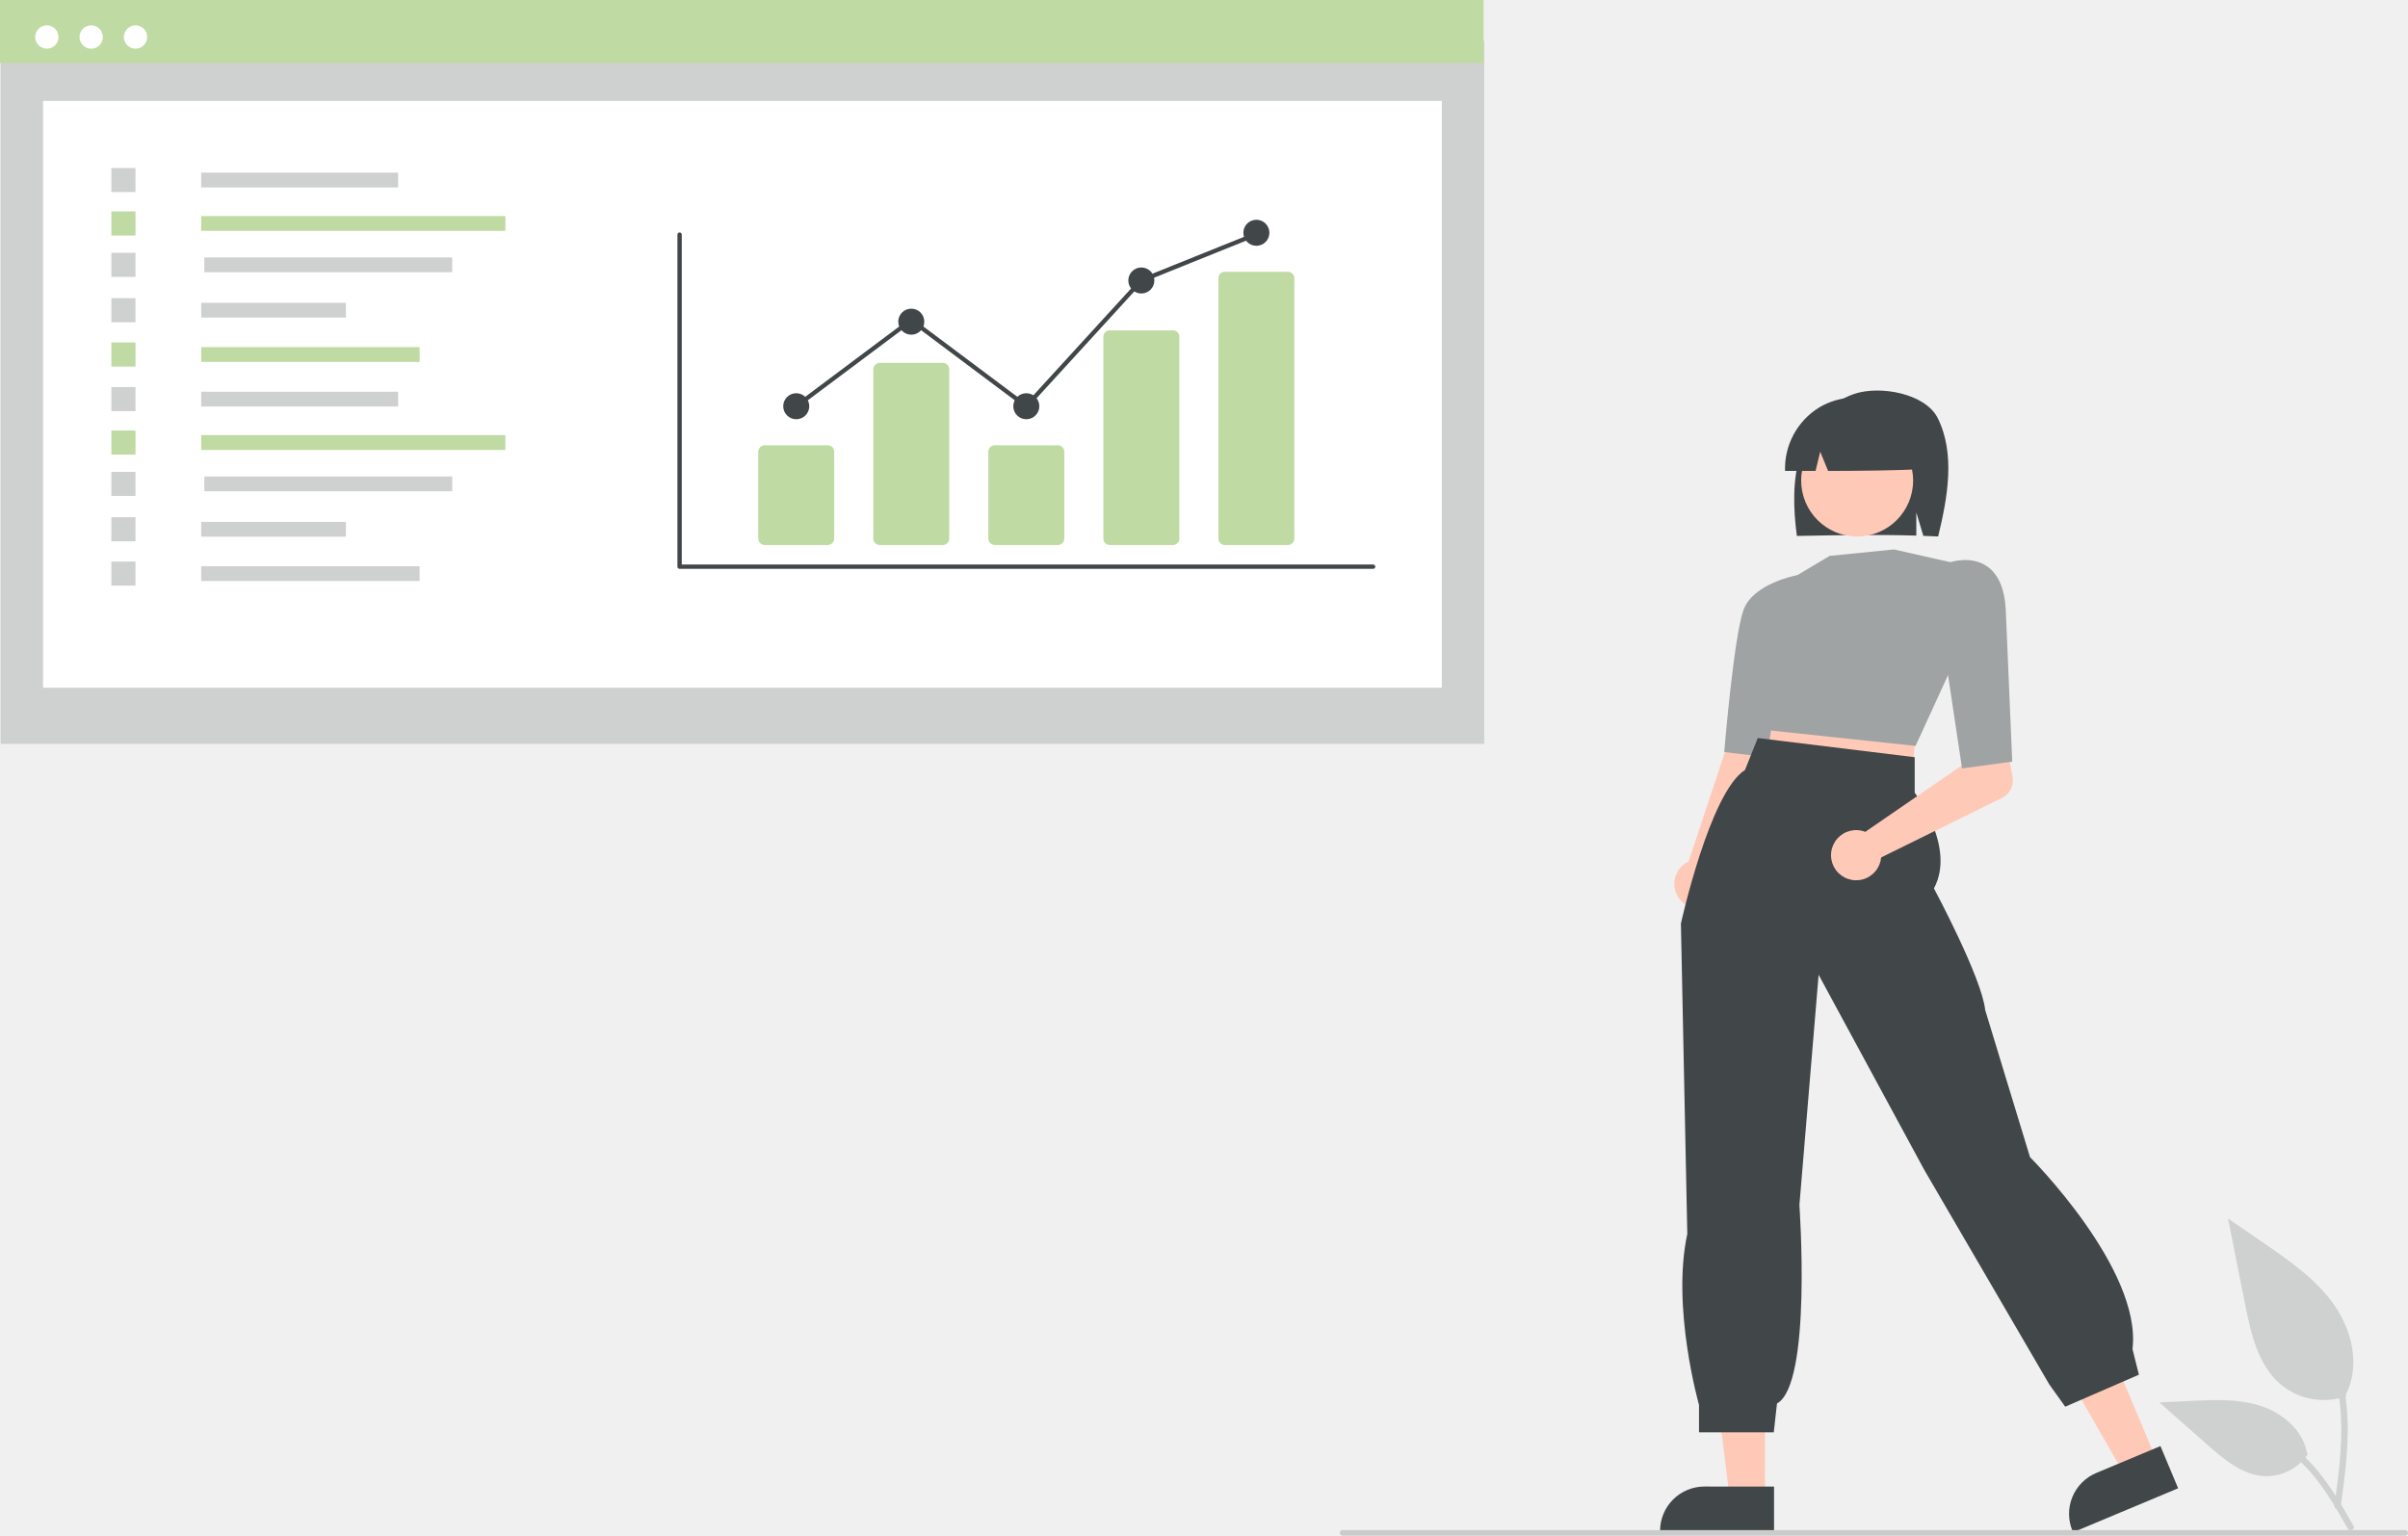
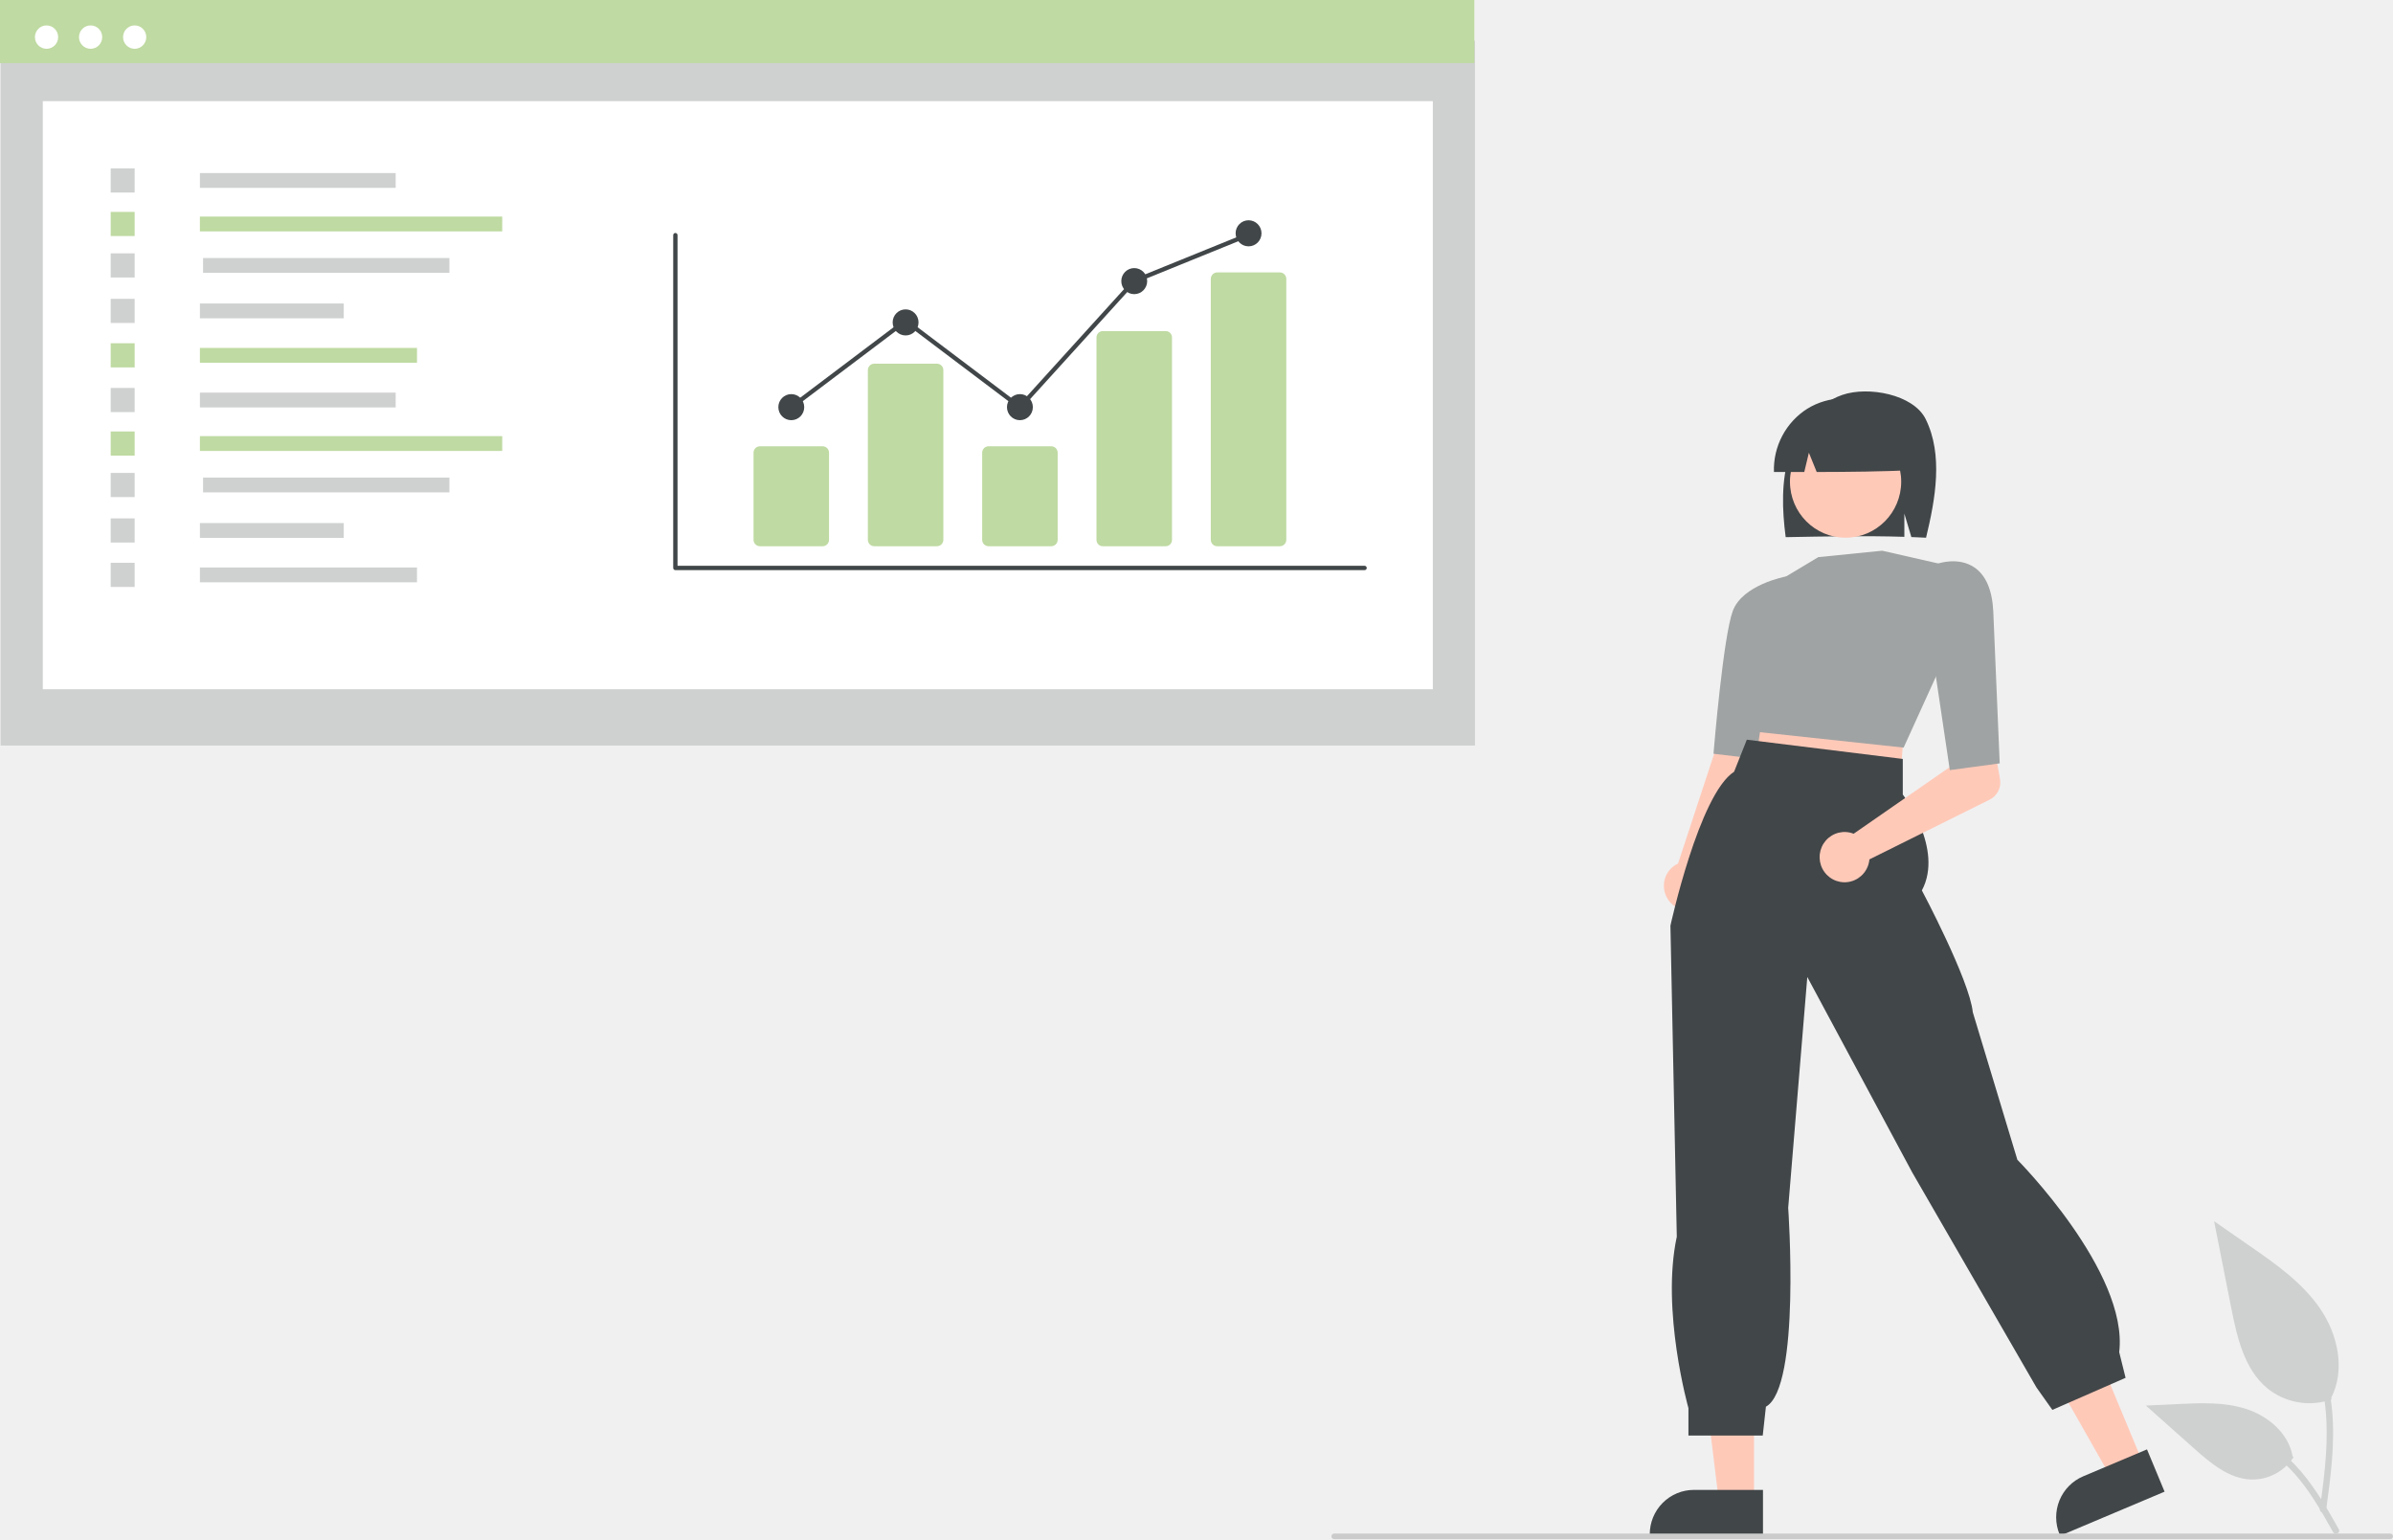
- <svg xmlns="http://www.w3.org/2000/svg" width="243" height="155" viewBox="0 0 243 155" fill="none">
-   <g clip-path="url(#clip0_97_364)">
-     <path d="M236.768 140.927C235.664 141.314 234.479 141.412 233.326 141.209C232.173 141.006 231.092 140.51 230.187 139.768C227.882 137.835 227.159 134.651 226.571 131.702L224.832 122.98L228.473 125.485C231.092 127.287 233.77 129.146 235.583 131.756C237.396 134.365 238.187 137.928 236.731 140.751" fill="#CFD1D0" />
-     <path d="M236.206 152.094C236.664 148.757 237.136 145.378 236.814 142.006C236.528 139.011 235.614 136.087 233.752 133.688C232.764 132.417 231.561 131.328 230.199 130.47C229.843 130.246 229.516 130.809 229.87 131.032C232.228 132.521 234.052 134.719 235.078 137.31C236.212 140.192 236.394 143.333 236.199 146.394C236.081 148.245 235.83 150.084 235.578 151.921C235.558 152.004 235.571 152.091 235.613 152.165C235.655 152.24 235.724 152.295 235.805 152.321C235.889 152.343 235.977 152.332 236.052 152.289C236.127 152.247 236.182 152.176 236.206 152.093L236.206 152.094Z" fill="#CFD1D0" />
-     <path d="M232.907 146.741C232.434 147.46 231.783 148.045 231.017 148.44C230.251 148.835 229.397 149.026 228.536 148.996C226.322 148.891 224.478 147.348 222.817 145.882L217.905 141.549L221.156 141.394C223.494 141.282 225.892 141.177 228.119 141.898C230.346 142.619 232.399 144.352 232.806 146.655" fill="#CFD1D0" />
-     <path d="M237.502 154.012C235.295 150.111 232.736 145.775 228.163 144.39C226.891 144.006 225.558 143.868 224.235 143.984C223.818 144.02 223.922 144.663 224.338 144.627C226.556 144.443 228.77 145.028 230.607 146.284C232.374 147.486 233.751 149.157 234.915 150.929C235.629 152.015 236.268 153.147 236.907 154.277C237.111 154.638 237.708 154.377 237.502 154.012Z" fill="#CFD1D0" />
-     <path d="M149.779 4.101H0.064V75.083H149.779V4.101Z" fill="#CFD1D0" />
-     <path d="M145.498 10.188H4.345V69.41H145.498V10.188Z" fill="white" />
-     <path d="M149.715 0H0V6.355H149.715V0Z" fill="#BFDAA2" />
-     <path d="M4.727 4.915C5.378 4.915 5.906 4.387 5.906 3.737C5.906 3.086 5.378 2.559 4.727 2.559C4.076 2.559 3.548 3.086 3.548 3.737C3.548 4.387 4.076 4.915 4.727 4.915Z" fill="white" />
-     <path d="M9.201 4.915C9.852 4.915 10.38 4.387 10.38 3.737C10.38 3.086 9.852 2.559 9.201 2.559C8.55 2.559 8.022 3.086 8.022 3.737C8.022 4.387 8.55 4.915 9.201 4.915Z" fill="white" />
-     <path d="M13.676 4.915C14.327 4.915 14.855 4.387 14.855 3.737C14.855 3.086 14.327 2.559 13.676 2.559C13.025 2.559 12.497 3.086 12.497 3.737C12.497 4.387 13.025 4.915 13.676 4.915Z" fill="white" />
-     <path d="M138.569 57.416H68.581C68.523 57.416 68.468 57.393 68.427 57.352C68.385 57.31 68.362 57.255 68.362 57.197V23.68C68.362 23.622 68.385 23.567 68.427 23.526C68.468 23.485 68.523 23.462 68.581 23.462C68.639 23.462 68.695 23.485 68.736 23.526C68.777 23.567 68.8 23.622 68.8 23.68V56.978H138.569C138.627 56.978 138.682 57.001 138.723 57.042C138.764 57.083 138.788 57.139 138.788 57.197C138.788 57.255 138.764 57.31 138.723 57.352C138.682 57.393 138.627 57.416 138.569 57.416V57.416Z" fill="#414648" />
-     <path d="M83.535 55.008H77.169C76.997 55.008 76.832 54.94 76.71 54.818C76.588 54.696 76.519 54.531 76.519 54.359V45.591C76.519 45.419 76.588 45.254 76.71 45.132C76.832 45.01 76.997 44.942 77.169 44.942H83.535C83.707 44.942 83.872 45.01 83.994 45.132C84.116 45.254 84.185 45.419 84.185 45.591V54.359C84.185 54.531 84.116 54.696 83.994 54.818C83.872 54.94 83.707 55.008 83.535 55.008V55.008Z" fill="#BFDAA2" />
-     <path d="M95.143 55.008H88.778C88.605 55.008 88.44 54.94 88.318 54.818C88.196 54.696 88.128 54.531 88.127 54.359V37.275C88.128 37.103 88.196 36.938 88.318 36.816C88.44 36.694 88.605 36.626 88.778 36.626H95.143C95.316 36.626 95.481 36.694 95.603 36.816C95.725 36.938 95.793 37.103 95.793 37.275V54.359C95.793 54.531 95.725 54.696 95.603 54.818C95.481 54.94 95.316 55.008 95.143 55.008V55.008Z" fill="#BFDAA2" />
-     <path d="M106.752 55.008H100.386C100.214 55.008 100.048 54.94 99.927 54.818C99.805 54.696 99.736 54.531 99.736 54.359V45.591C99.736 45.419 99.805 45.254 99.927 45.132C100.048 45.01 100.214 44.942 100.386 44.942H106.752C106.924 44.942 107.089 45.01 107.211 45.132C107.333 45.254 107.402 45.419 107.402 45.591V54.359C107.402 54.531 107.333 54.696 107.211 54.818C107.089 54.94 106.924 55.008 106.752 55.008V55.008Z" fill="#BFDAA2" />
-     <path d="M118.36 55.008H111.994C111.826 55.012 111.663 54.949 111.541 54.833C111.419 54.716 111.348 54.557 111.344 54.388V33.963C111.348 33.795 111.419 33.635 111.541 33.519C111.663 33.403 111.826 33.34 111.994 33.343H118.36C118.528 33.34 118.692 33.403 118.813 33.519C118.935 33.635 119.006 33.795 119.01 33.963V54.388C119.006 54.557 118.935 54.716 118.813 54.833C118.692 54.949 118.528 55.012 118.36 55.008V55.008Z" fill="#BFDAA2" />
-     <path d="M129.968 55.008H123.603C123.43 55.008 123.265 54.94 123.143 54.818C123.021 54.696 122.953 54.531 122.953 54.359V28.084C122.953 27.912 123.021 27.747 123.143 27.625C123.265 27.503 123.43 27.434 123.603 27.434H129.968C130.141 27.434 130.306 27.503 130.428 27.625C130.55 27.747 130.618 27.912 130.619 28.084V54.359C130.618 54.531 130.55 54.696 130.428 54.818C130.306 54.94 130.141 55.008 129.968 55.008V55.008Z" fill="#BFDAA2" />
-     <path d="M80.352 42.316C81.078 42.316 81.666 41.728 81.666 41.002C81.666 40.277 81.078 39.69 80.352 39.69C79.626 39.69 79.038 40.277 79.038 41.002C79.038 41.728 79.626 42.316 80.352 42.316Z" fill="#414648" />
-     <path d="M91.96 33.781C92.686 33.781 93.274 33.193 93.274 32.468C93.274 31.743 92.686 31.155 91.96 31.155C91.234 31.155 90.646 31.743 90.646 32.468C90.646 33.193 91.234 33.781 91.96 33.781Z" fill="#414648" />
-     <path d="M103.569 42.316C104.295 42.316 104.883 41.728 104.883 41.002C104.883 40.277 104.295 39.69 103.569 39.69C102.843 39.69 102.255 40.277 102.255 41.002C102.255 41.728 102.843 42.316 103.569 42.316Z" fill="#414648" />
-     <path d="M115.177 29.623C115.903 29.623 116.492 29.035 116.492 28.31C116.492 27.585 115.903 26.997 115.177 26.997C114.452 26.997 113.863 27.585 113.863 28.31C113.863 29.035 114.452 29.623 115.177 29.623Z" fill="#414648" />
-     <path d="M126.786 24.808C127.512 24.808 128.1 24.22 128.1 23.495C128.1 22.77 127.512 22.182 126.786 22.182C126.06 22.182 125.472 22.77 125.472 23.495C125.472 24.22 126.06 24.808 126.786 24.808Z" fill="#414648" />
-     <path d="M103.597 41.297L91.961 32.588L80.483 41.178L80.221 40.827L91.961 32.041L103.541 40.708L115.05 28.125L115.096 28.107L126.704 23.433L126.868 23.839L115.306 28.494L103.597 41.297Z" fill="#414648" />
-     <path d="M40.18 17.426H20.301V18.919H40.18V17.426Z" fill="#CFD1D0" />
-     <path d="M50.999 21.809H20.301V23.302H50.999V21.809Z" fill="#BFDAA2" />
-     <path d="M45.639 25.983H20.62V27.476H45.639V25.983Z" fill="#CFD1D0" />
-     <path d="M34.906 30.563H20.301V32.056H34.906V30.563Z" fill="#CFD1D0" />
-     <path d="M42.344 35.036H20.301V36.529H42.344V35.036Z" fill="#BFDAA2" />
-     <path d="M13.675 16.957H11.24V19.389H13.675V16.957Z" fill="#CFD1D0" />
-     <path d="M13.675 21.339H11.24V23.771H13.675V21.339Z" fill="#BFDAA2" />
-     <path d="M13.675 25.513H11.24V27.946H13.675V25.513Z" fill="#CFD1D0" />
-     <path d="M13.675 30.093H11.24V32.525H13.675V30.093Z" fill="#CFD1D0" />
-     <path d="M13.675 34.567H11.24V36.999H13.675V34.567Z" fill="#BFDAA2" />
-     <path d="M40.18 39.538H20.301V41.031H40.18V39.538Z" fill="#CFD1D0" />
-     <path d="M50.999 43.92H20.301V45.413H50.999V43.92Z" fill="#BFDAA2" />
-     <path d="M45.639 48.094H20.62V49.587H45.639V48.094Z" fill="#CFD1D0" />
-     <path d="M34.906 52.674H20.301V54.167H34.906V52.674Z" fill="#CFD1D0" />
-     <path d="M42.344 57.148H20.301V58.641H42.344V57.148Z" fill="#CFD1D0" />
-     <path d="M13.675 39.068H11.24V41.5H13.675V39.068Z" fill="#CFD1D0" />
-     <path d="M13.675 43.451H11.24V45.883H13.675V43.451Z" fill="#BFDAA2" />
-     <path d="M13.675 47.625H11.24V50.057H13.675V47.625Z" fill="#CFD1D0" />
-     <path d="M13.675 52.205H11.24V54.637H13.675V52.205Z" fill="#CFD1D0" />
-     <path d="M13.675 56.678H11.24V59.11H13.675V56.678Z" fill="#CFD1D0" />
-     <path d="M181.704 45.783C182.542 43.117 184.446 40.671 187.079 39.77C189.713 38.868 194.307 39.711 195.549 42.213C197.339 45.819 196.535 50.235 195.585 54.15C195.091 54.124 194.591 54.103 194.09 54.085L193.382 51.725V54.061C189.472 53.941 185.402 54.016 181.329 54.094C180.964 51.323 180.867 48.449 181.704 45.783Z" fill="#414648" />
-     <path d="M217.629 147.384L214.34 148.761L207.458 136.742L212.313 134.709L217.629 147.384Z" fill="#FFC9B8" />
-     <path d="M219.804 150.218L209.199 154.659L209.143 154.525C208.684 153.431 208.679 152.2 209.129 151.102C209.579 150.005 210.446 149.131 211.541 148.672L211.541 148.672L218.018 145.96L219.804 150.218Z" fill="#414648" />
-     <path d="M169.399 90.607C169.193 90.311 169.055 89.973 168.995 89.618C168.934 89.263 168.952 88.898 169.047 88.551C169.143 88.203 169.313 87.881 169.547 87.606C169.781 87.332 170.072 87.112 170.4 86.962L177.469 65.649L182.203 68.172L173.766 88.328C173.981 88.895 173.981 89.522 173.766 90.089C173.55 90.656 173.133 91.125 172.595 91.406C172.057 91.686 171.434 91.76 170.845 91.613C170.256 91.466 169.741 91.108 169.399 90.607V90.607Z" fill="#FFC9B8" />
-     <path d="M178.114 151.205L174.548 151.205L172.852 137.462L178.115 137.462L178.114 151.205Z" fill="#FFC9B8" />
-     <path d="M179.024 154.659L167.525 154.658V154.513C167.525 153.327 167.997 152.19 168.836 151.351C169.676 150.512 170.814 150.041 172.001 150.041H172.001L179.024 150.042L179.024 154.659Z" fill="#414648" />
-     <path d="M192.412 73.038L193.22 75.137L193.058 77.236L177.544 75.299L178.029 73.523L179.807 71.424L192.412 73.038Z" fill="#FFC9B8" />
-     <path d="M187.412 54.149C190.531 54.149 193.06 51.623 193.06 48.506C193.06 45.389 190.531 42.863 187.412 42.863C184.292 42.863 181.764 45.389 181.764 48.506C181.764 51.623 184.292 54.149 187.412 54.149Z" fill="#FFC9B8" />
-     <path d="M193.306 75.288L177.922 73.653L177.255 71.475C177.048 71.191 175.096 68.426 175.529 65.662C175.636 65.011 175.876 64.389 176.234 63.834C176.592 63.28 177.061 62.805 177.61 62.439L181.351 58.063L184.641 56.106L191.128 55.458L191.15 55.463L196.974 56.78L196.903 67.446L193.306 75.288Z" fill="#A0A3A3" />
-     <path d="M178.31 76.418L174 75.907L174.011 75.771C174.05 75.296 174.993 64.097 175.958 61.525C176.945 58.897 181.216 58.079 181.397 58.045L181.45 58.036L182.399 58.605L179.779 66.784L178.31 76.418Z" fill="#A0A3A3" />
-     <path d="M193.22 76.429V80.016C193.22 80.016 197.421 85.471 195.159 89.669C195.159 89.669 200.007 98.711 200.33 101.94L204.855 116.795C204.855 116.795 216.167 128.097 215.198 136.171L215.844 138.754L208.41 141.983L206.794 139.723L194.189 118.087L183.524 98.388L181.584 121.639C181.584 121.639 182.877 139.723 179.322 141.66L178.999 144.567H171.454V141.804C171.454 141.804 168.656 131.972 170.272 124.545L169.626 93.221C169.626 93.221 172.535 79.981 176.09 77.721L177.383 74.492L193.22 76.429Z" fill="#414648" />
-     <path d="M187.847 83.844C187.978 83.874 188.105 83.913 188.23 83.962L198.09 77.181L197.864 74.284L202.195 73.373L203.093 78.462C203.166 78.873 203.103 79.297 202.914 79.669C202.725 80.042 202.42 80.343 202.046 80.528L189.832 86.546C189.786 87.058 189.584 87.544 189.255 87.939C188.926 88.333 188.484 88.619 187.988 88.757C187.492 88.894 186.966 88.878 186.48 88.71C185.994 88.542 185.57 88.23 185.266 87.816C184.962 87.401 184.791 86.904 184.776 86.39C184.761 85.876 184.903 85.37 185.184 84.939C185.464 84.508 185.869 84.172 186.345 83.977C186.82 83.781 187.345 83.735 187.847 83.844L187.847 83.844Z" fill="#FFC9B8" />
-     <path d="M197.996 77.556L195.99 64.179L194.342 57.268L196.804 56.754C196.871 56.73 198.875 56.053 200.493 57.142C201.657 57.927 202.302 59.416 202.41 61.567L203.062 76.874L197.996 77.556Z" fill="#A0A3A3" />
-     <path d="M183.531 41.157C184.616 40.496 185.859 40.139 187.13 40.122C188.401 40.105 189.653 40.43 190.755 41.062C191.858 41.695 192.77 42.611 193.396 43.716C194.023 44.821 194.34 46.074 194.316 47.343C191.159 47.489 187.843 47.526 184.48 47.533L183.685 45.589L183.217 47.534C182.192 47.534 181.165 47.533 180.137 47.53C180.095 46.264 180.386 45.009 180.982 43.891C181.577 42.773 182.456 41.83 183.531 41.157V41.157Z" fill="#414648" />
-     <path d="M242.718 155H135.483C135.408 155 135.336 154.97 135.284 154.918C135.231 154.865 135.201 154.793 135.201 154.719C135.201 154.644 135.231 154.573 135.284 154.52C135.336 154.467 135.408 154.438 135.483 154.438H242.718C242.793 154.438 242.865 154.467 242.917 154.52C242.97 154.573 243 154.644 243 154.719C243 154.793 242.97 154.865 242.917 154.918C242.865 154.97 242.793 155 242.718 155Z" fill="#CBCBCB" />
+ <svg xmlns="http://www.w3.org/2000/svg" width="185" height="119" viewBox="0 0 185 119" fill="none">
+   <g clip-path="url(#clip0_0_396)">
+     <path d="M180.256 108.195C179.415 108.493 178.512 108.568 177.635 108.412C176.757 108.256 175.934 107.875 175.245 107.306C173.49 105.822 172.94 103.377 172.492 101.113L171.168 94.417L173.94 96.34C175.934 97.723 177.973 99.151 179.353 101.154C180.734 103.158 181.336 105.893 180.227 108.061" fill="#CFD1D0" />
+     <path d="M179.828 116.769C180.176 114.207 180.535 111.613 180.29 109.024C180.073 106.725 179.377 104.479 177.959 102.638C177.207 101.662 176.291 100.826 175.254 100.168C174.983 99.996 174.735 100.428 175.004 100.599C176.799 101.742 178.187 103.43 178.969 105.419C179.832 107.631 179.971 110.043 179.822 112.393C179.732 113.814 179.541 115.226 179.349 116.636C179.334 116.7 179.344 116.767 179.376 116.824C179.408 116.881 179.46 116.923 179.523 116.943C179.586 116.96 179.653 116.951 179.711 116.919C179.768 116.886 179.81 116.832 179.827 116.769L179.828 116.769Z" fill="#CFD1D0" />
+     <path d="M177.316 112.659C176.956 113.211 176.46 113.66 175.877 113.964C175.294 114.267 174.644 114.414 173.988 114.39C172.303 114.309 170.898 113.125 169.634 112L165.895 108.673L168.37 108.554C170.15 108.468 171.975 108.387 173.671 108.941C175.366 109.495 176.929 110.825 177.239 112.593" fill="#CFD1D0" />
+     <path d="M180.814 118.241C179.134 115.246 177.186 111.918 173.704 110.854C172.736 110.559 171.721 110.454 170.714 110.543C170.396 110.57 170.475 111.064 170.792 111.036C172.481 110.895 174.166 111.344 175.565 112.308C176.91 113.231 177.958 114.514 178.845 115.875C179.388 116.708 179.875 117.577 180.361 118.445C180.517 118.722 180.971 118.522 180.814 118.241Z" fill="#CFD1D0" />
+     <path d="M114.029 3.149H0.049V57.644H114.029V3.149Z" fill="#CFD1D0" />
+     <path d="M110.77 7.822H3.308V53.289H110.77V7.822Z" fill="white" />
+     <path d="M113.98 0H0V4.879H113.98V0Z" fill="#BFDAA2" />
+     <path d="M3.598 3.773C4.094 3.773 4.496 3.368 4.496 2.869C4.496 2.369 4.094 1.965 3.598 1.965C3.103 1.965 2.701 2.369 2.701 2.869C2.701 3.368 3.103 3.773 3.598 3.773Z" fill="white" />
+     <path d="M7.005 3.773C7.501 3.773 7.902 3.368 7.902 2.869C7.902 2.369 7.501 1.965 7.005 1.965C6.509 1.965 6.107 2.369 6.107 2.869C6.107 3.368 6.509 3.773 7.005 3.773Z" fill="white" />
+     <path d="M10.412 3.773C10.907 3.773 11.309 3.368 11.309 2.869C11.309 2.369 10.907 1.965 10.412 1.965C9.916 1.965 9.514 2.369 9.514 2.869C9.514 3.368 9.916 3.773 10.412 3.773Z" fill="white" />
+     <path d="M105.495 44.08H52.212C52.168 44.08 52.126 44.063 52.094 44.031C52.063 44 52.045 43.957 52.045 43.912V18.18C52.045 18.136 52.063 18.093 52.094 18.062C52.126 18.03 52.168 18.012 52.212 18.012C52.256 18.012 52.299 18.03 52.33 18.062C52.361 18.093 52.379 18.136 52.379 18.18V43.744H105.495C105.539 43.744 105.581 43.762 105.613 43.794C105.644 43.825 105.661 43.868 105.661 43.912C105.661 43.957 105.644 44 105.613 44.031C105.581 44.063 105.539 44.08 105.495 44.08V44.08Z" fill="#414648" />
+     <path d="M63.596 42.232H58.75C58.619 42.232 58.493 42.179 58.4 42.086C58.307 41.992 58.255 41.866 58.255 41.734V35.002C58.255 34.87 58.307 34.743 58.4 34.65C58.493 34.556 58.619 34.504 58.75 34.504H63.596C63.728 34.504 63.853 34.556 63.946 34.65C64.039 34.743 64.091 34.87 64.091 35.002V41.734C64.091 41.866 64.039 41.992 63.946 42.086C63.853 42.179 63.728 42.232 63.596 42.232Z" fill="#BFDAA2" />
+     <path d="M72.434 42.232H67.588C67.457 42.232 67.331 42.179 67.238 42.086C67.145 41.992 67.093 41.866 67.093 41.734V28.618C67.093 28.486 67.145 28.359 67.238 28.265C67.331 28.172 67.457 28.119 67.588 28.119H72.434C72.565 28.119 72.691 28.172 72.784 28.265C72.877 28.359 72.929 28.486 72.929 28.618V41.734C72.929 41.866 72.877 41.992 72.784 42.086C72.691 42.179 72.565 42.232 72.434 42.232Z" fill="#BFDAA2" />
+     <path d="M81.272 42.232H76.426C76.294 42.232 76.169 42.179 76.076 42.086C75.983 41.992 75.931 41.866 75.931 41.734V35.002C75.931 34.87 75.983 34.743 76.076 34.65C76.169 34.556 76.294 34.504 76.426 34.504H81.272C81.403 34.504 81.529 34.556 81.622 34.65C81.715 34.743 81.767 34.87 81.767 35.002V41.734C81.767 41.866 81.715 41.992 81.622 42.086C81.529 42.179 81.403 42.232 81.272 42.232Z" fill="#BFDAA2" />
+     <path d="M90.11 42.232H85.263C85.135 42.235 85.011 42.187 84.918 42.097C84.825 42.008 84.772 41.885 84.768 41.756V26.075C84.772 25.946 84.825 25.823 84.918 25.734C85.011 25.645 85.135 25.596 85.263 25.599H90.11C90.238 25.596 90.362 25.645 90.455 25.734C90.547 25.823 90.601 25.946 90.605 26.075V41.756C90.601 41.885 90.547 42.008 90.455 42.097C90.362 42.187 90.238 42.235 90.11 42.232Z" fill="#BFDAA2" />
+     <path d="M98.947 42.232H94.101C93.97 42.232 93.844 42.179 93.751 42.086C93.659 41.992 93.606 41.866 93.606 41.733V21.561C93.606 21.429 93.659 21.302 93.751 21.209C93.844 21.115 93.97 21.063 94.101 21.062H98.947C99.079 21.063 99.204 21.115 99.297 21.209C99.39 21.302 99.442 21.429 99.442 21.561V41.733C99.442 41.866 99.39 41.992 99.297 42.086C99.204 42.179 99.079 42.232 98.947 42.232Z" fill="#BFDAA2" />
+     <path d="M61.173 32.487C61.726 32.487 62.174 32.036 62.174 31.479C62.174 30.923 61.726 30.471 61.173 30.471C60.621 30.471 60.173 30.923 60.173 31.479C60.173 32.036 60.621 32.487 61.173 32.487Z" fill="#414648" />
+     <path d="M70.011 25.935C70.564 25.935 71.011 25.484 71.011 24.927C71.011 24.37 70.564 23.919 70.011 23.919C69.458 23.919 69.01 24.37 69.01 24.927C69.01 25.484 69.458 25.935 70.011 25.935Z" fill="#414648" />
+     <path d="M78.849 32.487C79.401 32.487 79.849 32.036 79.849 31.479C79.849 30.923 79.401 30.471 78.849 30.471C78.296 30.471 77.848 30.923 77.848 31.479C77.848 32.036 78.296 32.487 78.849 32.487Z" fill="#414648" />
+     <path d="M87.686 22.743C88.239 22.743 88.687 22.291 88.687 21.735C88.687 21.178 88.239 20.727 87.686 20.727C87.134 20.727 86.686 21.178 86.686 21.735C86.686 22.291 87.134 22.743 87.686 22.743Z" fill="#414648" />
+     <path d="M96.524 19.046C97.077 19.046 97.525 18.595 97.525 18.038C97.525 17.482 97.077 17.03 96.524 17.03C95.972 17.03 95.524 17.482 95.524 18.038C95.524 18.595 95.972 19.046 96.524 19.046Z" fill="#414648" />
+     <path d="M78.87 31.705L70.011 25.02L61.273 31.614L61.073 31.345L70.011 24.6L78.828 31.254L87.589 21.593L87.624 21.579L96.462 17.991L96.587 18.303L87.784 21.876L78.87 31.705Z" fill="#414648" />
+     <path d="M30.59 13.379H15.455V14.525H30.59V13.379Z" fill="#CFD1D0" />
+     <path d="M38.827 16.744H15.455V17.89H38.827V16.744Z" fill="#BFDAA2" />
+     <path d="M34.745 19.948H15.698V21.095H34.745V19.948Z" fill="#CFD1D0" />
+     <path d="M26.575 23.464H15.455V24.611H26.575V23.464Z" fill="#CFD1D0" />
+     <path d="M32.237 26.899H15.455V28.045H32.237V26.899Z" fill="#BFDAA2" />
+     <path d="M10.41 13.018H8.557V14.886H10.41V13.018Z" fill="#CFD1D0" />
+     <path d="M10.41 16.383H8.557V18.25H10.41V16.383Z" fill="#BFDAA2" />
+     <path d="M10.41 19.588H8.557V21.455H10.41V19.588Z" fill="#CFD1D0" />
+     <path d="M10.41 23.104H8.557V24.971H10.41V23.104Z" fill="#CFD1D0" />
+     <path d="M10.41 26.538H8.557V28.406H10.41V26.538Z" fill="#BFDAA2" />
+     <path d="M30.59 30.355H15.455V31.501H30.59V30.355Z" fill="#CFD1D0" />
+     <path d="M38.827 33.72H15.455V34.866H38.827V33.72Z" fill="#BFDAA2" />
+     <path d="M34.745 36.924H15.698V38.07H34.745V36.924Z" fill="#CFD1D0" />
+     <path d="M26.575 40.44H15.455V41.586H26.575V40.44Z" fill="#CFD1D0" />
+     <path d="M32.237 43.875H15.455V45.021H32.237V43.875Z" fill="#CFD1D0" />
+     <path d="M10.41 29.994H8.557V31.861H10.41V29.994Z" fill="#CFD1D0" />
+     <path d="M10.41 33.359H8.557V35.226H10.41V33.359Z" fill="#BFDAA2" />
+     <path d="M10.41 36.564H8.557V38.431H10.41V36.564Z" fill="#CFD1D0" />
+     <path d="M10.41 40.08H8.557V41.947H10.41V40.08Z" fill="#CFD1D0" />
+     <path d="M10.41 43.514H8.557V45.381H10.41V43.514Z" fill="#CFD1D0" />
+     <path d="M138.334 35.15C138.972 33.103 140.421 31.225 142.426 30.533C144.431 29.841 147.929 30.488 148.874 32.409C150.237 35.177 149.625 38.568 148.902 41.573C148.526 41.553 148.145 41.538 147.764 41.523L147.224 39.712V41.505C144.248 41.413 141.149 41.471 138.049 41.531C137.771 39.403 137.697 37.197 138.334 35.15Z" fill="#414648" />
+     <path d="M165.685 113.153L163.181 114.21L157.942 104.982L161.637 103.422L165.685 113.153Z" fill="#FFC9B8" />
+     <path d="M167.341 115.329L159.267 118.738L159.224 118.635C158.875 117.795 158.871 116.85 159.213 116.008C159.556 115.165 160.216 114.494 161.05 114.142L161.05 114.142L165.981 112.06L167.341 115.329Z" fill="#414648" />
+     <path d="M128.966 69.563C128.81 69.335 128.705 69.076 128.658 68.803C128.612 68.531 128.626 68.251 128.699 67.984C128.771 67.718 128.901 67.47 129.079 67.259C129.257 67.048 129.478 66.879 129.728 66.764L135.11 50.402L138.714 52.339L132.291 67.813C132.455 68.249 132.455 68.73 132.291 69.165C132.126 69.601 131.809 69.96 131.399 70.176C130.99 70.392 130.516 70.448 130.067 70.335C129.619 70.222 129.227 69.947 128.966 69.563V69.563Z" fill="#FFC9B8" />
+     <path d="M135.601 116.086L132.886 116.086L131.595 105.535L135.602 105.535L135.601 116.086Z" fill="#FFC9B8" />
+     <path d="M136.294 118.738L127.54 118.738V118.626C127.54 117.716 127.899 116.842 128.538 116.199C129.177 115.555 130.043 115.193 130.947 115.193H130.947L136.294 115.193L136.294 118.738Z" fill="#414648" />
+     <path d="M146.486 56.075L147.101 57.686L146.978 59.297L135.167 57.81L135.537 56.447L136.89 54.835L146.486 56.075Z" fill="#FFC9B8" />
+     <path d="M142.68 41.573C145.055 41.573 146.98 39.633 146.98 37.24C146.98 34.847 145.055 32.908 142.68 32.908C140.305 32.908 138.38 34.847 138.38 37.24C138.38 39.633 140.305 41.573 142.68 41.573Z" fill="#FFC9B8" />
+     <path d="M147.167 57.802L135.455 56.546L134.948 54.874C134.79 54.657 133.303 52.534 133.633 50.412C133.715 49.912 133.898 49.434 134.17 49.008C134.443 48.583 134.799 48.218 135.218 47.937L138.065 44.578L140.57 43.075L145.509 42.578L145.526 42.581L149.959 43.592L149.906 51.781L147.167 57.802Z" fill="#A0A3A3" />
+     <path d="M135.75 58.669L132.469 58.277L132.477 58.173C132.508 57.808 133.225 49.21 133.96 47.235C134.711 45.218 137.963 44.59 138.101 44.564L138.141 44.556L138.863 44.993L136.869 51.273L135.75 58.669Z" fill="#A0A3A3" />
+     <path d="M147.102 58.678V61.431C147.102 61.431 150.3 65.62 148.578 68.843C148.578 68.843 152.269 75.785 152.515 78.264L155.96 89.668C155.96 89.668 164.572 98.346 163.834 104.544L164.326 106.527L158.666 109.006L157.436 107.271L147.84 90.66L139.72 75.537L138.243 93.387C138.243 93.387 139.228 107.271 136.521 108.759L136.275 110.99H130.531V108.869C130.531 108.869 128.401 101.321 129.631 95.619L129.139 71.57C129.139 71.57 131.354 61.405 134.06 59.669L135.045 57.19L147.102 58.678Z" fill="#414648" />
+     <path d="M143.011 64.371C143.11 64.393 143.208 64.424 143.302 64.462L150.809 59.255L150.637 57.031L153.934 56.331L154.618 60.239C154.673 60.554 154.625 60.88 154.482 61.166C154.338 61.451 154.106 61.683 153.821 61.824L144.522 66.445C144.487 66.838 144.334 67.211 144.083 67.514C143.832 67.817 143.496 68.036 143.118 68.142C142.741 68.248 142.341 68.236 141.97 68.107C141.6 67.978 141.278 67.738 141.046 67.42C140.814 67.102 140.684 66.72 140.673 66.326C140.662 65.931 140.77 65.542 140.983 65.211C141.197 64.88 141.505 64.623 141.867 64.473C142.229 64.322 142.628 64.287 143.011 64.371L143.011 64.371Z" fill="#FFC9B8" />
+     <path d="M150.738 59.543L149.21 49.273L147.956 43.967L149.83 43.573C149.881 43.554 151.407 43.034 152.638 43.871C153.525 44.473 154.016 45.616 154.098 47.268L154.595 59.02L150.738 59.543Z" fill="#A0A3A3" />
+     <path d="M139.725 31.598C140.551 31.091 141.498 30.816 142.465 30.803C143.433 30.791 144.386 31.04 145.225 31.525C146.064 32.011 146.759 32.714 147.236 33.563C147.713 34.411 147.955 35.373 147.936 36.348C145.533 36.459 143.008 36.488 140.448 36.493L139.843 35.001L139.486 36.494C138.706 36.494 137.924 36.493 137.141 36.491C137.109 35.519 137.331 34.556 137.785 33.697C138.238 32.838 138.907 32.115 139.725 31.598Z" fill="#414648" />
+     <path d="M184.786 119H103.145C103.089 119 103.034 118.977 102.994 118.937C102.954 118.896 102.931 118.841 102.931 118.784C102.931 118.727 102.954 118.672 102.994 118.631C103.034 118.591 103.089 118.568 103.145 118.568H184.786C184.843 118.568 184.897 118.591 184.937 118.631C184.978 118.672 185 118.727 185 118.784C185 118.841 184.978 118.896 184.937 118.937C184.897 118.977 184.843 119 184.786 119Z" fill="#CBCBCB" />
  </g>
  <defs>
-     <clipPath id="clip0_97_364">
-       <rect width="243" height="155" fill="white" />
+     <clipPath id="clip0_0_396">
+       <rect width="185" height="119" fill="white" />
    </clipPath>
  </defs>
</svg>
